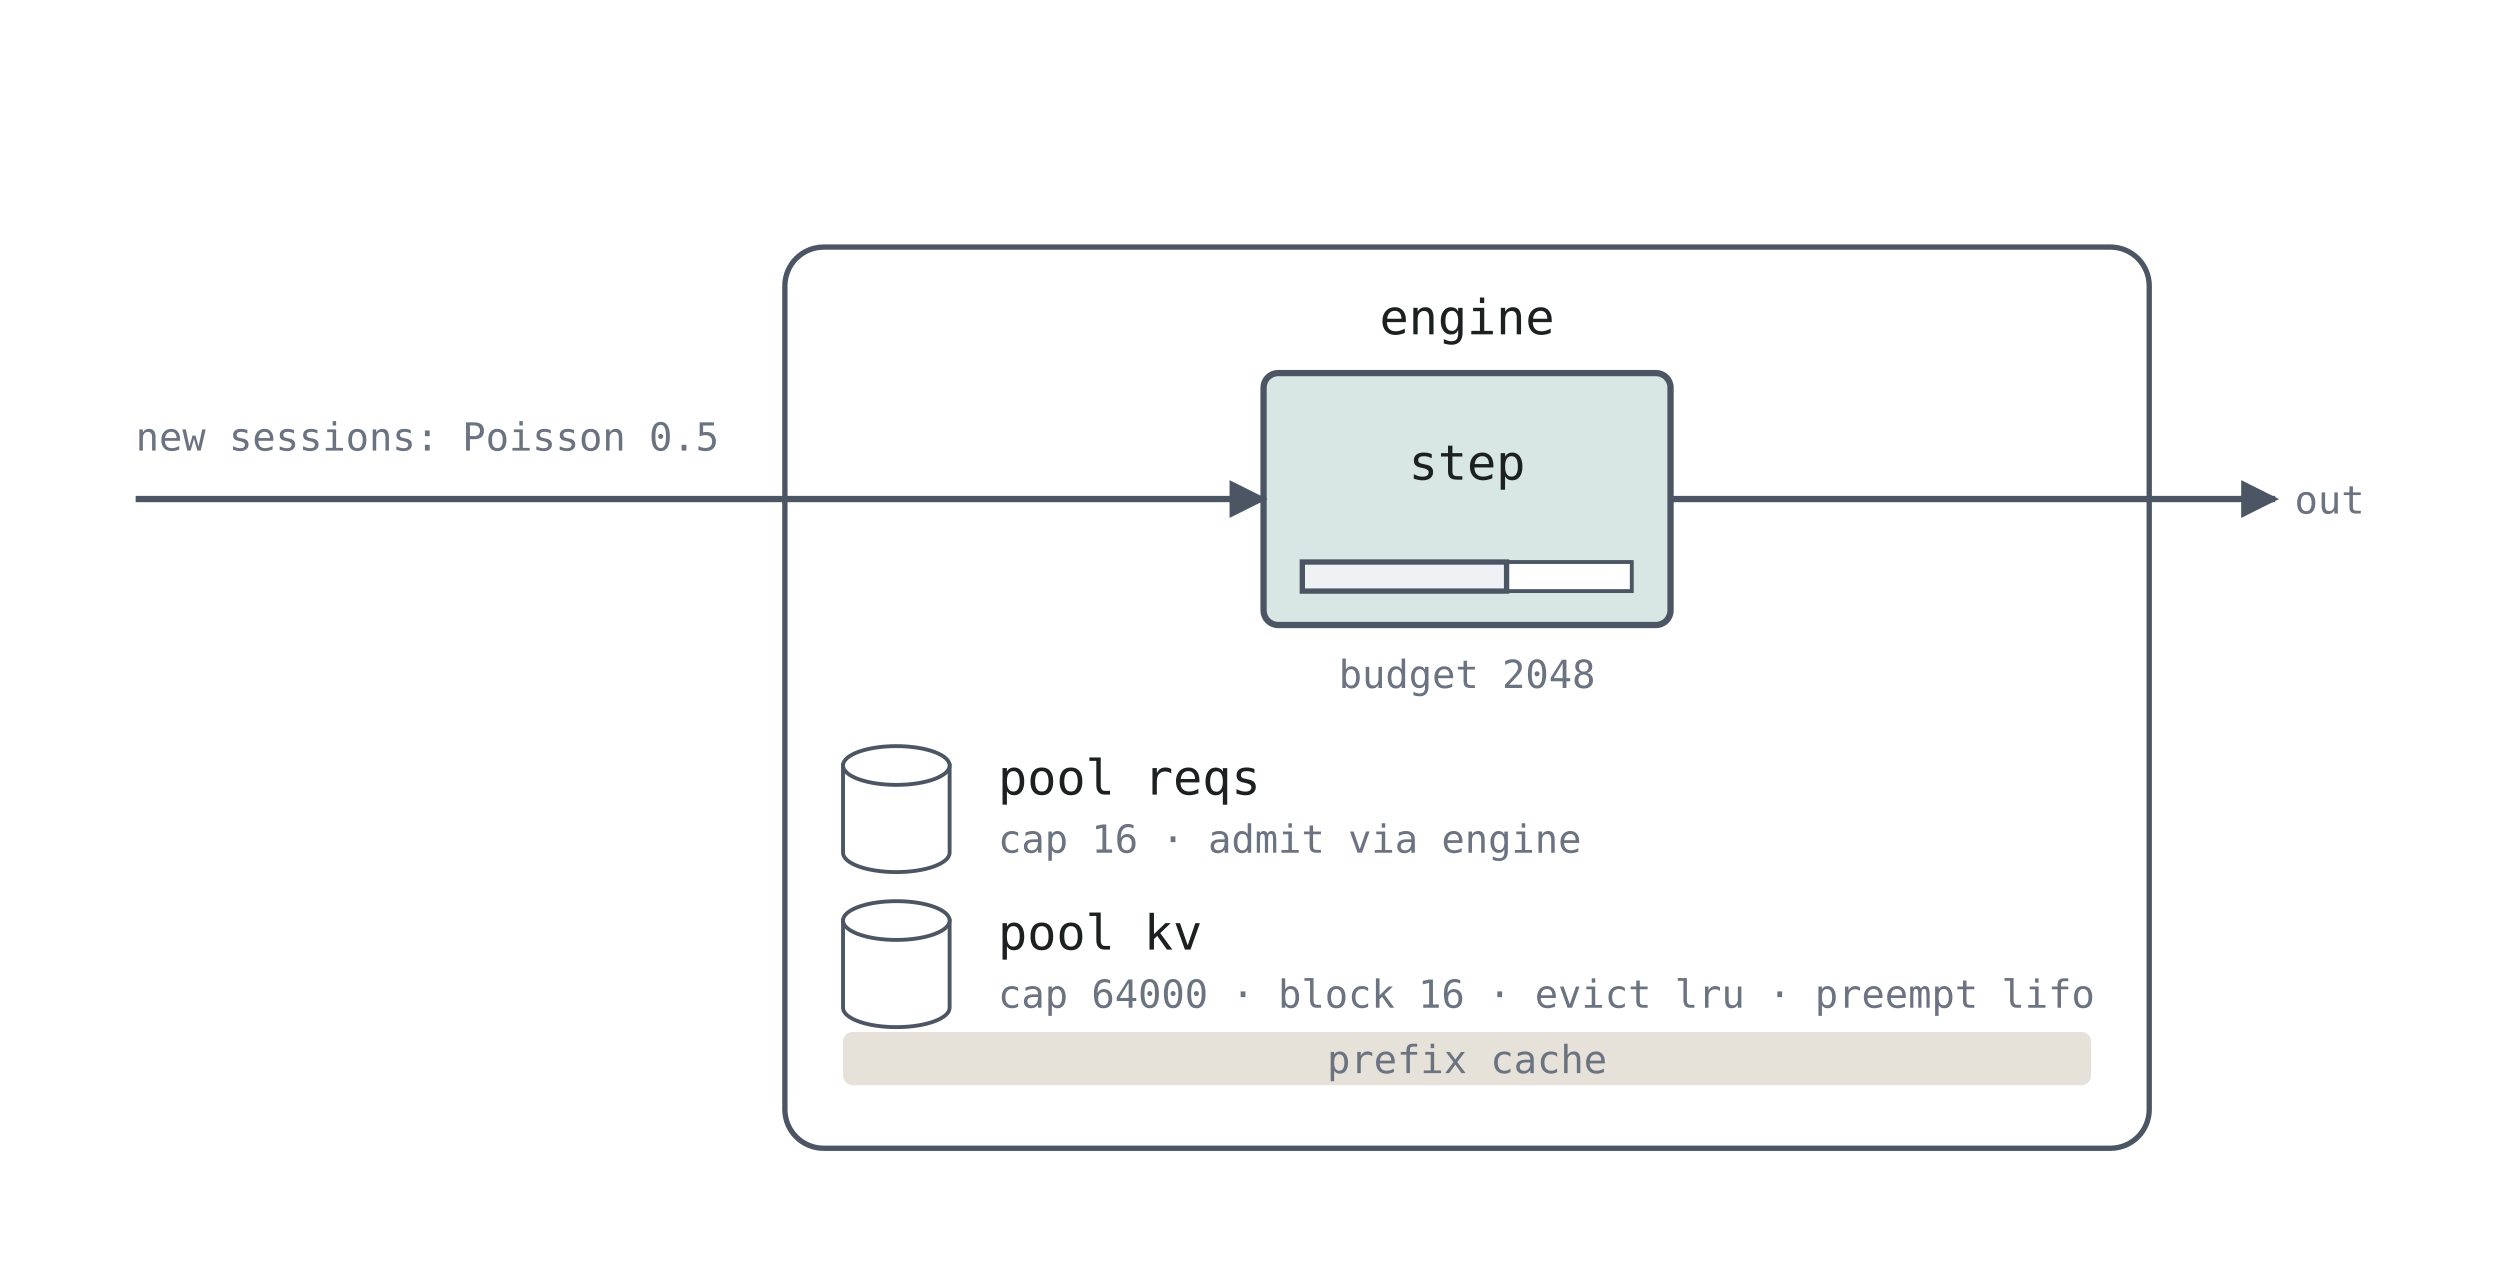
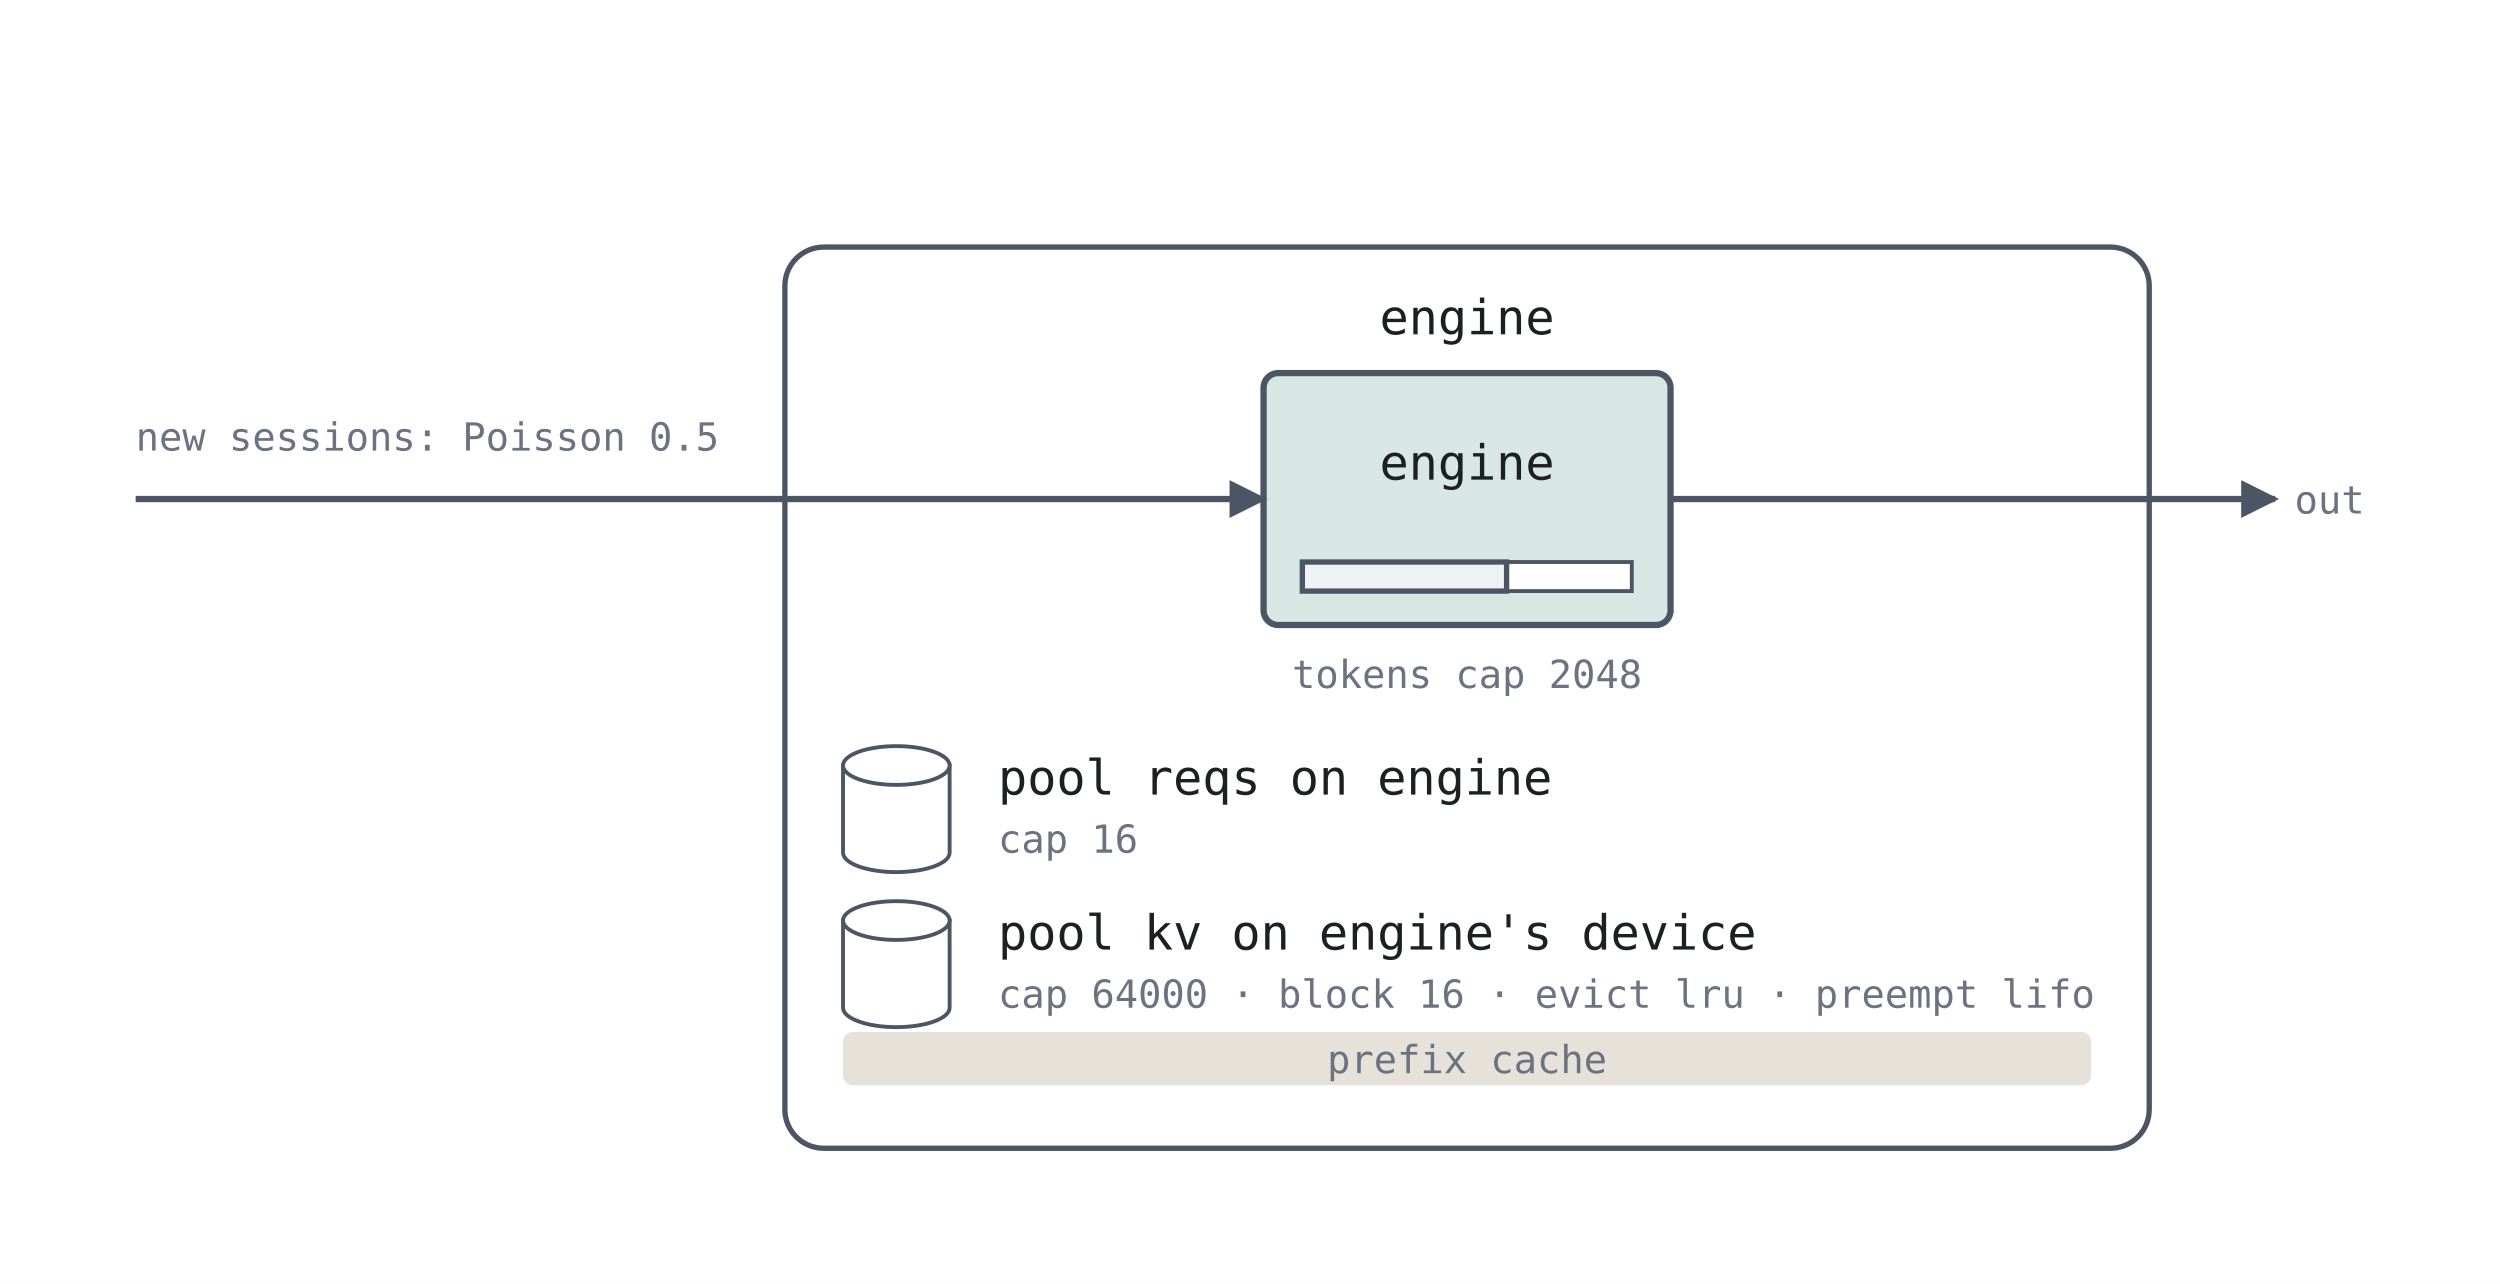
<svg xmlns="http://www.w3.org/2000/svg" width="516" height="265" viewBox="0 0 516 265" role="img">
  <style>
  text { font-family: ui-monospace, "SF Mono", Menlo, Consolas, monospace; }
  @media (prefers-color-scheme: dark) {
    text { fill: #e8e6e3; } text.dim { fill: #9aa4b2; }
    .bg { fill:#14171a }
    .solid { fill:#232a31;stroke:#b6bfcc }
    .cached { fill:#33302a }
    .instance { fill:#1a1f24;stroke:#b6bfcc }
    .frame { stroke:#b6bfcc }
    .enclosure { stroke:#9aa4b2 }
    .station { fill:#26403d;stroke:#b6bfcc }
    .cell { fill:#14171a;stroke:#b6bfcc }
    .rail { stroke:#b6bfcc }
    .flow { stroke:#b6bfcc }
    .back { stroke:#b6bfcc }
    .relation { stroke:#9aa4b2 }
  }
</style>
  <defs>
    <marker id="a" viewBox="0 0 10 10" refX="9" refY="5" markerWidth="6" markerHeight="6" orient="auto-start-reverse">
      <path d="M0 0 L10 5 L0 10 z" fill="context-stroke" />
    </marker>
  </defs>
  <rect class="bg" fill="#ffffff" x="0" y="0" width="516" height="265" />
  <rect class="frame" fill="none" stroke="#4b5563" stroke-width="1.1" x="162" y="51" width="281.6" height="186" rx="8" />
  <path class="cell" fill="#ffffff" stroke="#4b5563" stroke-width=".8" d="M 174 158 L 174 176 A 11 4 0 0 0 196 176 L 196 158 Z" />
  <ellipse class="cell" fill="#ffffff" stroke="#4b5563" stroke-width=".8" cx="185" cy="158" rx="11" ry="4" />
-   <text x="206" y="164" text-anchor="start" font-size="10" fill="#1d2021">pool reqs</text>
-   <text x="206" y="176" text-anchor="start" font-size="8" fill="#6b7280" class="dim">cap 16 · admit via engine</text>
+   <text x="206" y="164" text-anchor="start" font-size="10" fill="#1d2021">pool reqs on engine</text>
+   <text x="206" y="176" text-anchor="start" font-size="8" fill="#6b7280" class="dim">cap 16</text>
  <path class="cell" fill="#ffffff" stroke="#4b5563" stroke-width=".8" d="M 174 190 L 174 208 A 11 4 0 0 0 196 208 L 196 190 Z" />
  <ellipse class="cell" fill="#ffffff" stroke="#4b5563" stroke-width=".8" cx="185" cy="190" rx="11" ry="4" />
-   <text x="206" y="196" text-anchor="start" font-size="10" fill="#1d2021">pool kv</text>
+   <text x="206" y="196" text-anchor="start" font-size="10" fill="#1d2021">pool kv on engine's device</text>
  <text x="206" y="208" text-anchor="start" font-size="8" fill="#6b7280" class="dim">cap 64000 · block 16 · evict lru · preempt lifo</text>
  <rect class="cached" fill="#e6e2da" stroke="none" x="174" y="213" width="257.6" height="11" rx="2" />
  <text x="302.8" y="221.5" text-anchor="middle" font-size="8" fill="#6b7280" class="dim">prefix cache</text>
  <rect class="station" fill="#d8e6e4" stroke="#4b5563" stroke-width="1.3" x="260.8" y="77" width="84" height="52" rx="3" />
  <rect class="cell" fill="#ffffff" stroke="#4b5563" stroke-width=".8" x="268.8" y="116" width="68" height="6" />
  <rect class="solid" fill="#eef2f5" stroke="#4b5563" stroke-width="1.1" x="268.8" y="116" width="42.16" height="6" />
-   <text x="302.8" y="99" text-anchor="middle" font-size="10" fill="#1d2021">step</text>
+   <text x="302.8" y="99" text-anchor="middle" font-size="10" fill="#1d2021">engine</text>
  <text x="302.8" y="69" text-anchor="middle" font-size="10" fill="#1d2021">engine</text>
-   <text x="302.8" y="142" text-anchor="middle" font-size="8" fill="#6b7280" class="dim">budget 2048</text>
+   <text x="302.8" y="142" text-anchor="middle" font-size="8" fill="#6b7280" class="dim">tokens cap 2048</text>
  <path class="flow" fill="none" stroke="#4b5563" stroke-width="1.3" d="M28 103 L260.8 103" marker-end="url(#a)" />
  <text x="28" y="93" text-anchor="start" font-size="8" fill="#6b7280" class="dim">new sessions: Poisson 0.5</text>
  <path class="flow" fill="none" stroke="#4b5563" stroke-width="1.3" d="M344.8 103 L469.6 103" marker-end="url(#a)" />
  <text x="473.6" y="106" text-anchor="start" font-size="8" fill="#6b7280" class="dim">out</text>
</svg>
